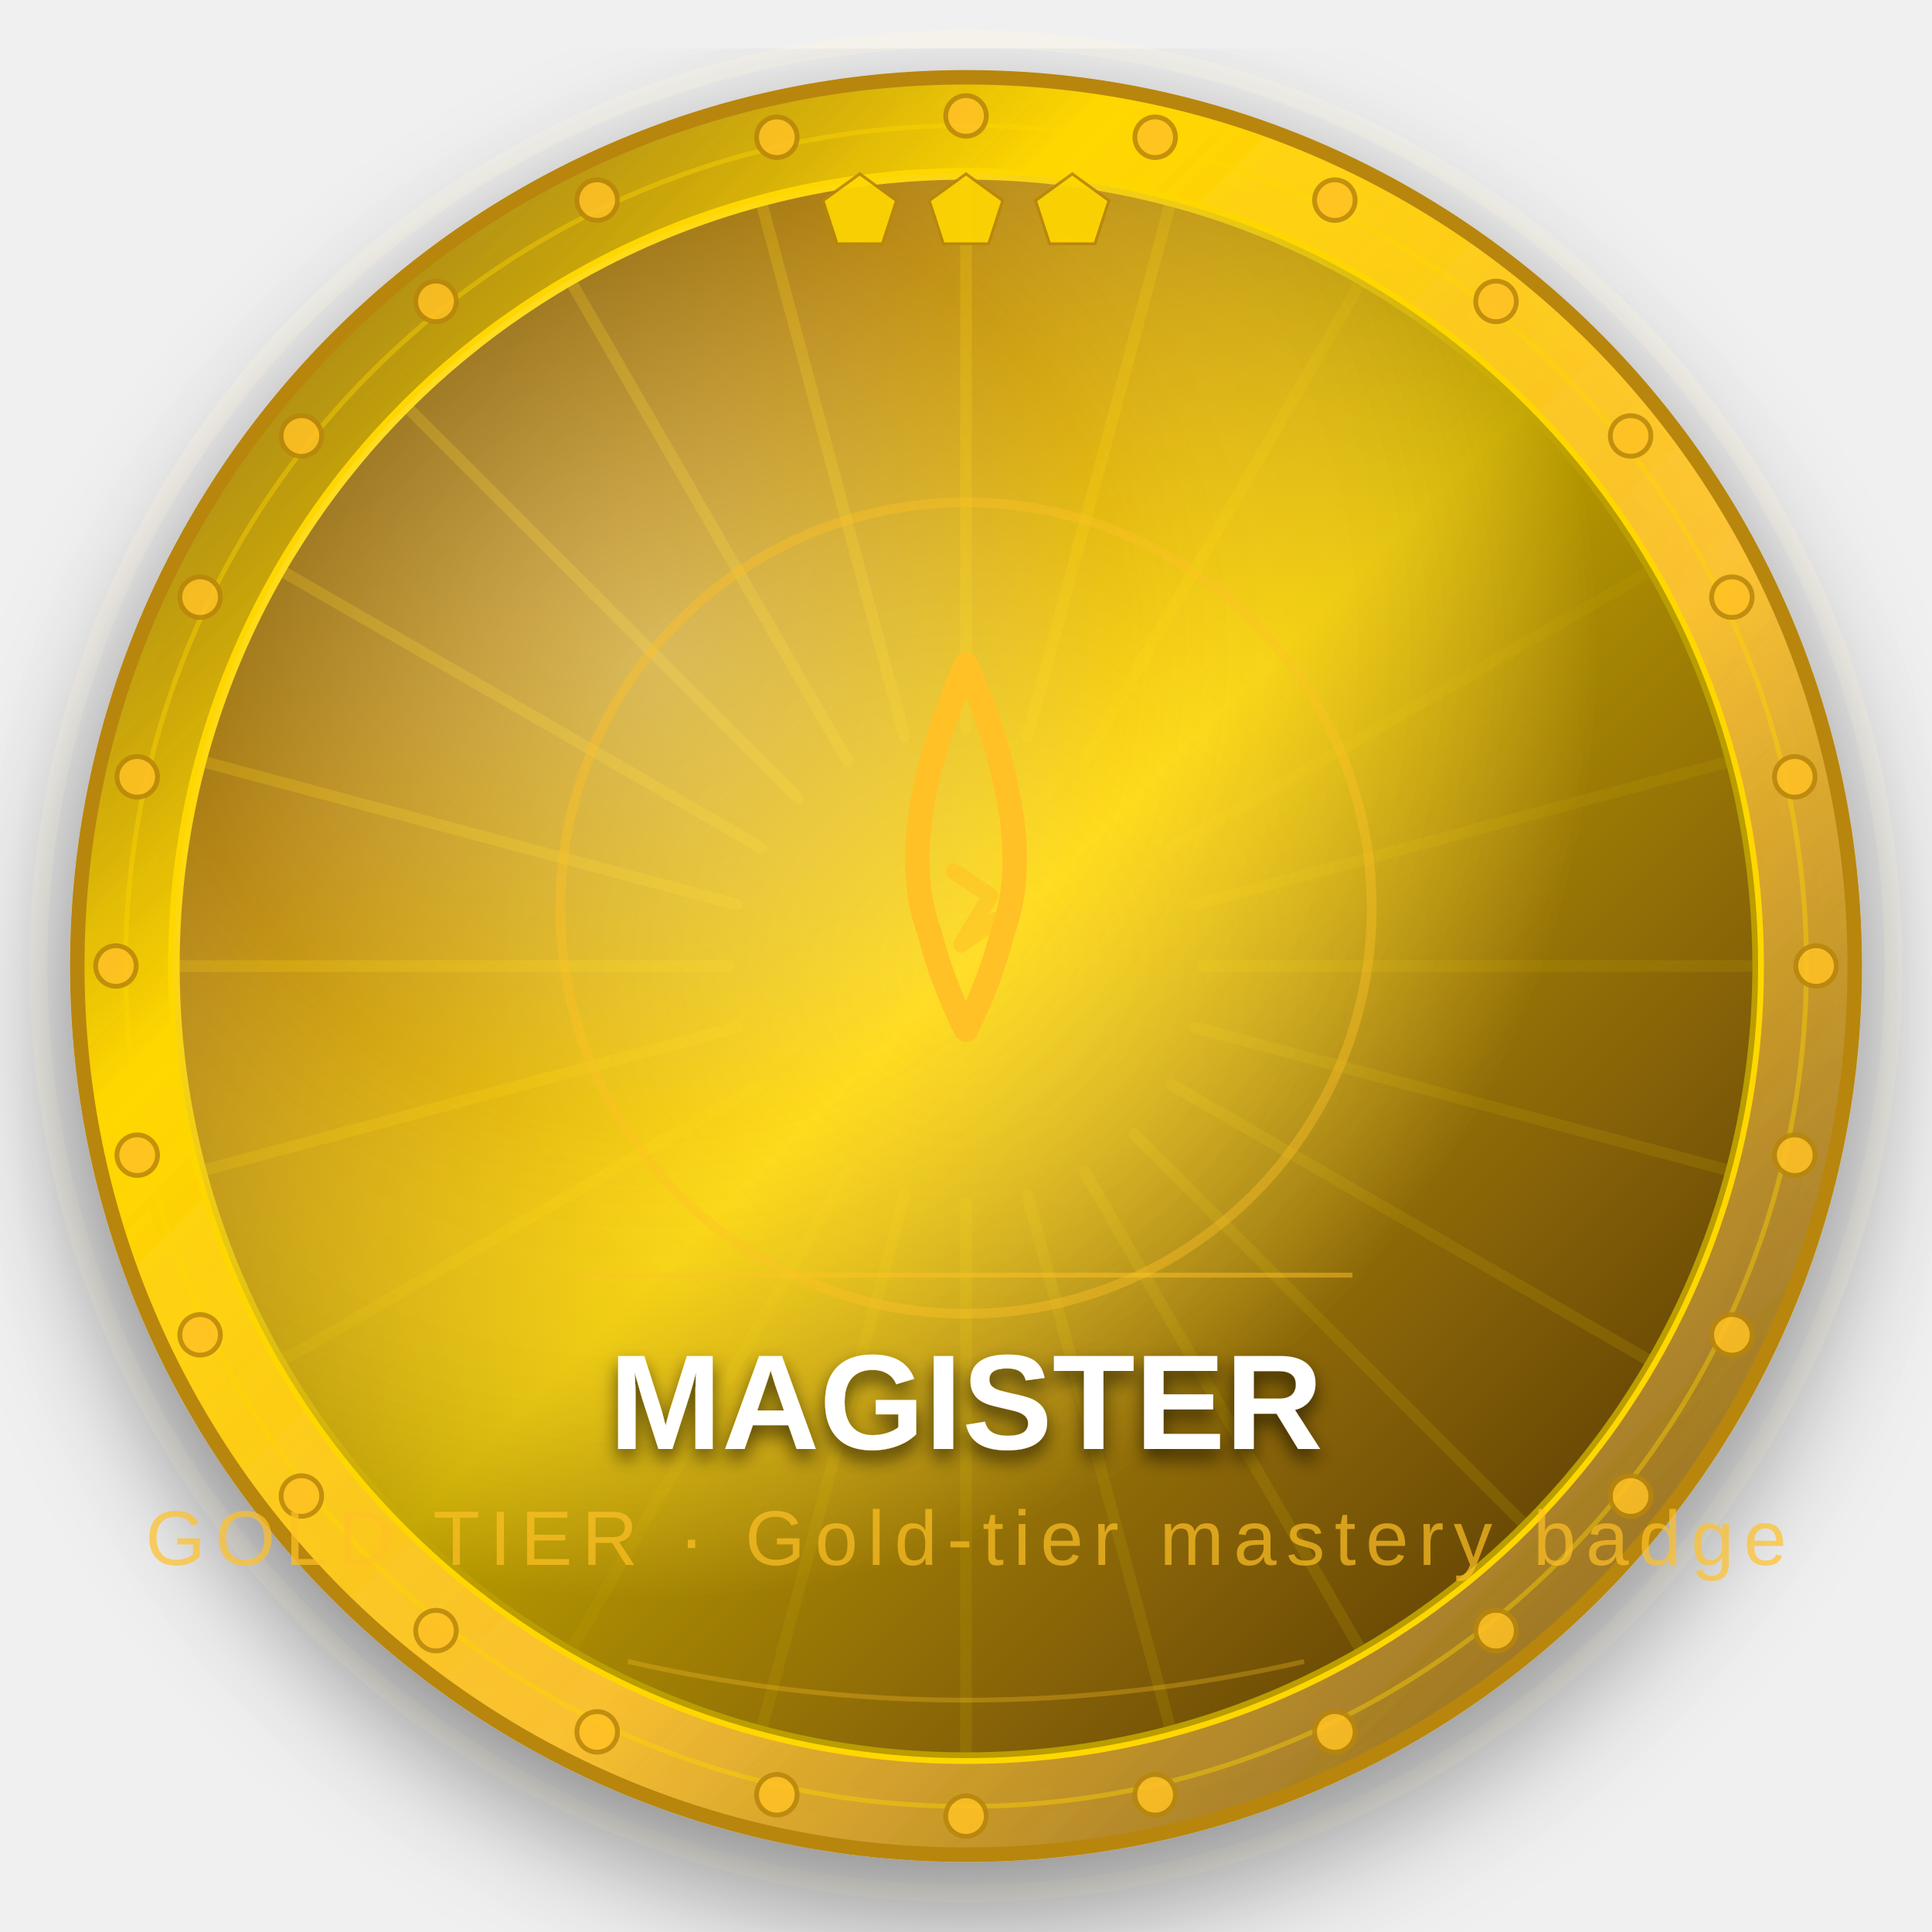
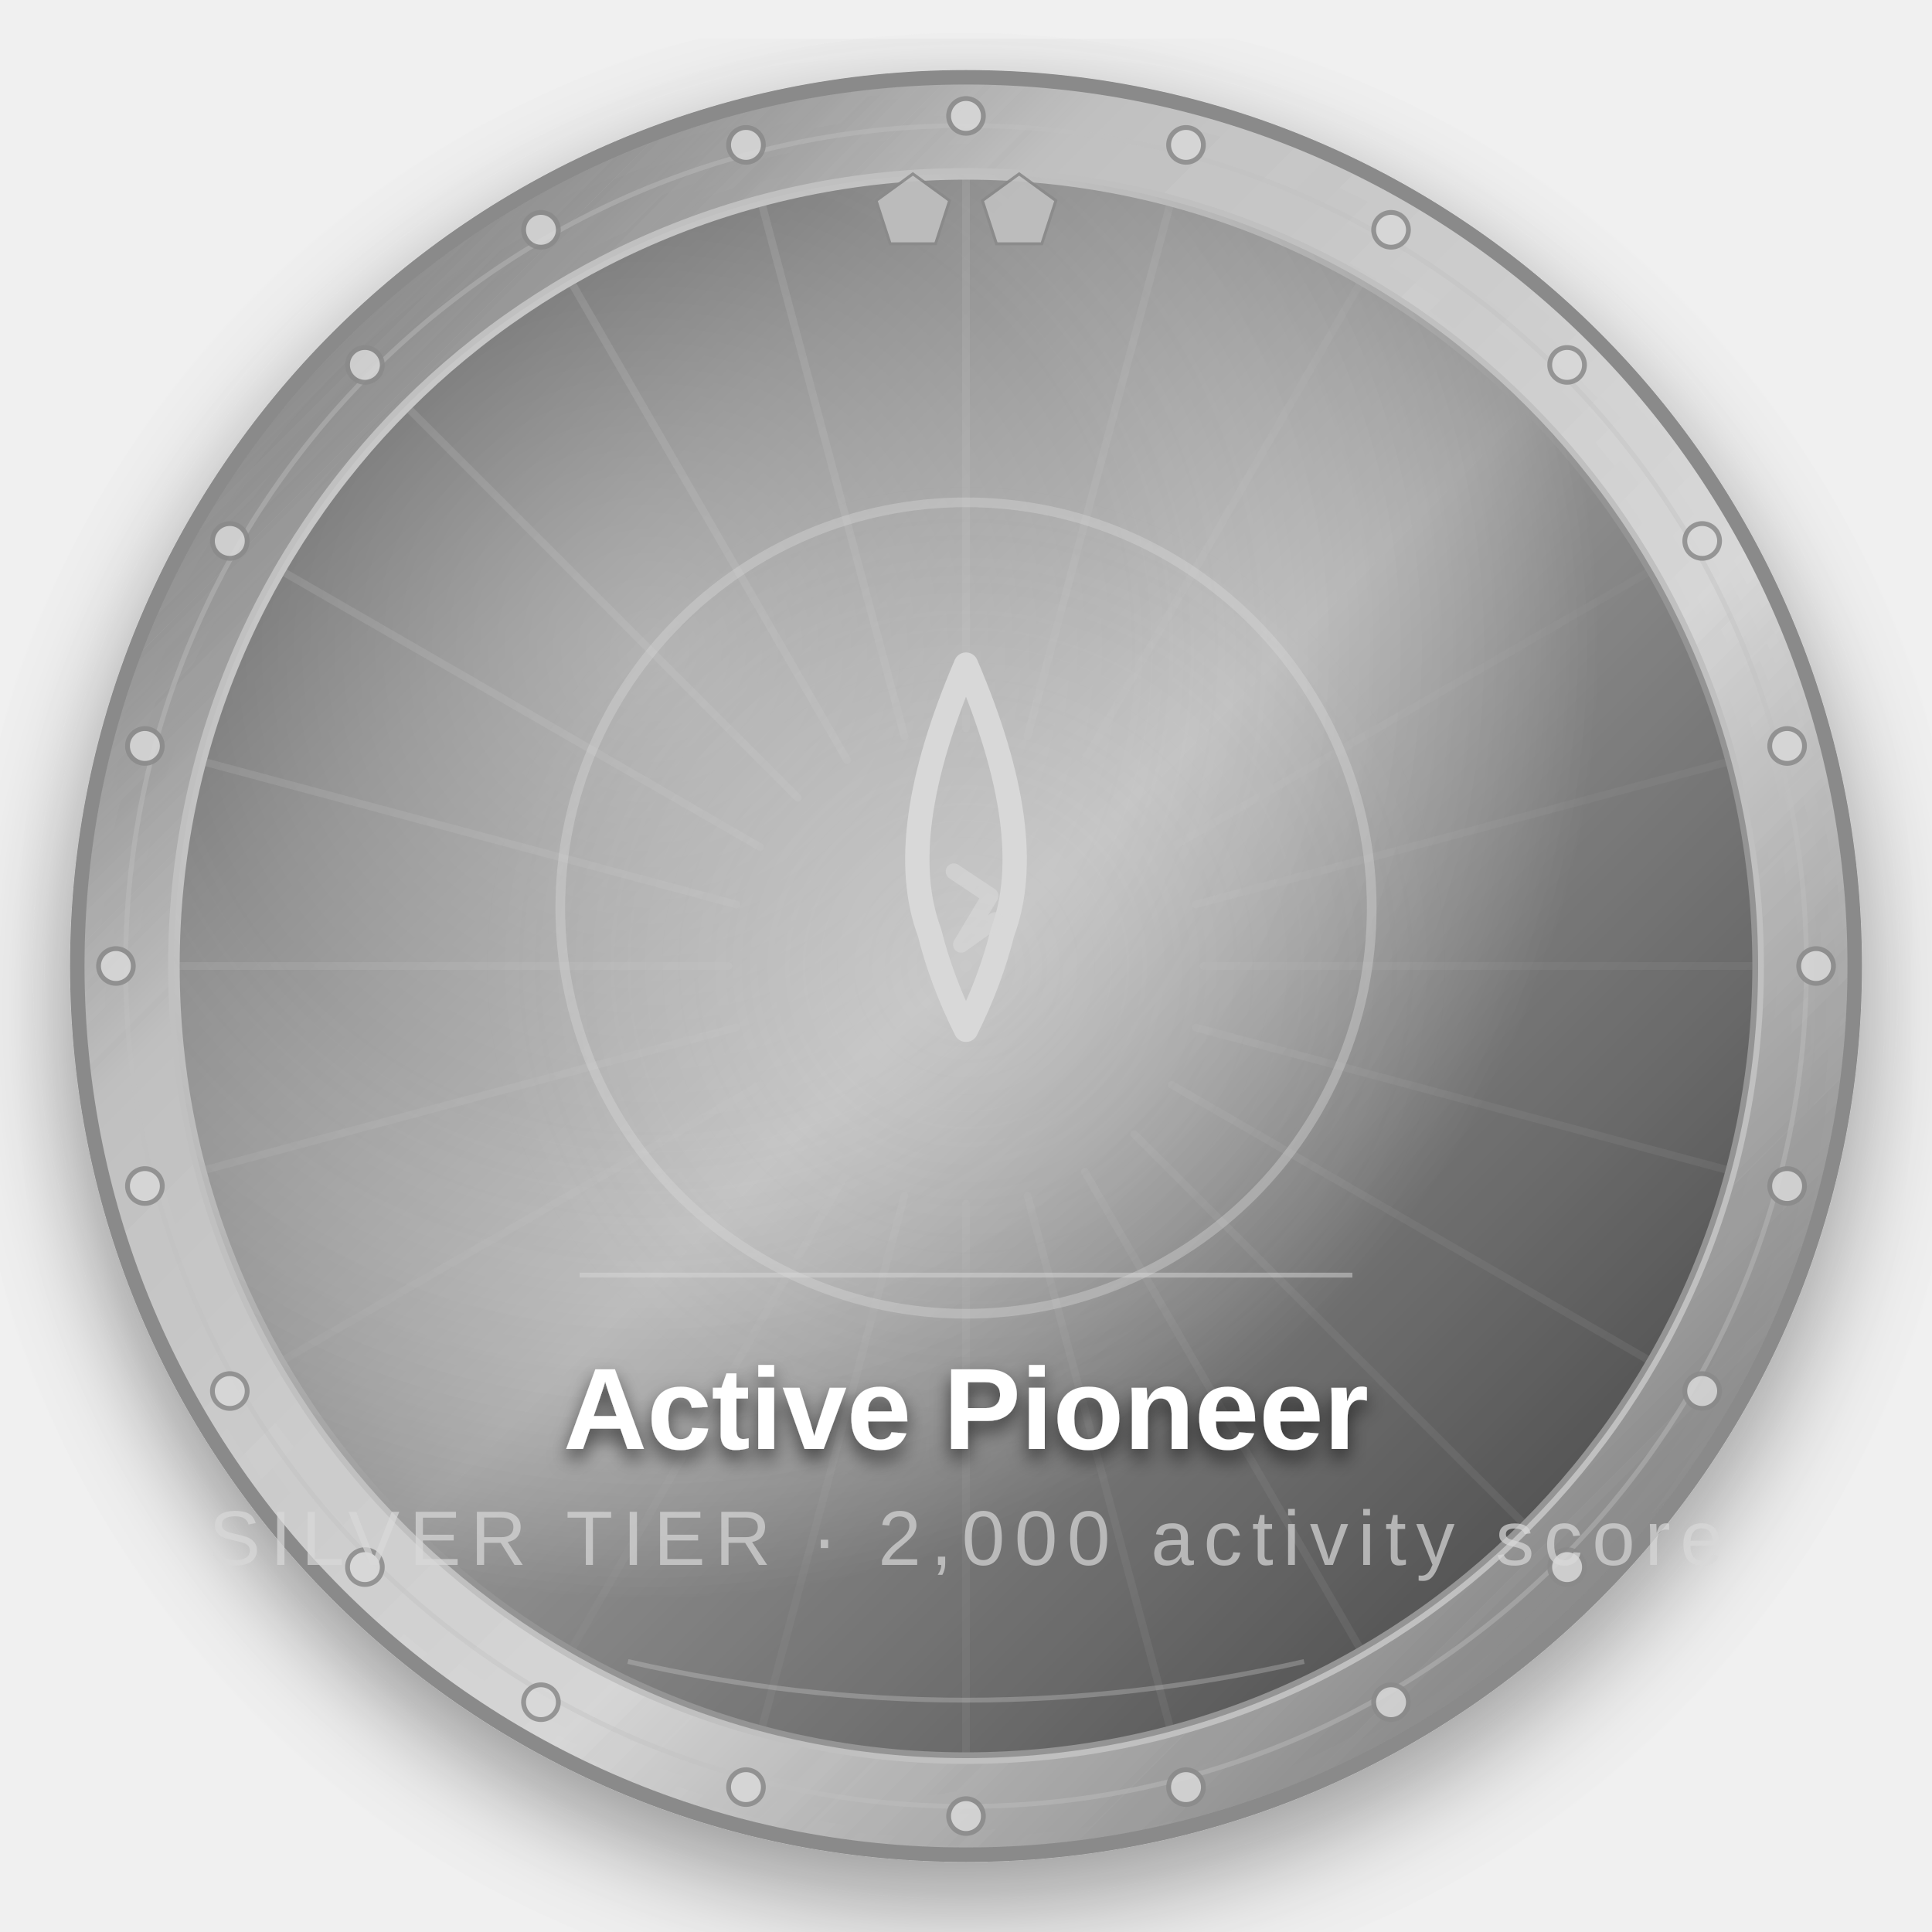
<svg xmlns="http://www.w3.org/2000/svg" viewBox="0 0 200 200" width="200" height="200">
  <defs>
    <linearGradient id="b12" x1="0%" y1="0%" x2="100%" y2="100%">
-       <stop offset="0%" stop-color="#5C3A00" />
-       <stop offset="25%" stop-color="#B8860B" />
-       <stop offset="50%" stop-color="#FFD700" />
-       <stop offset="75%" stop-color="#B8860B" />
-       <stop offset="100%" stop-color="#5C3A00" />
+       <stop offset="0%" stop-color="#4A4A4A" />
+       <stop offset="25%" stop-color="#8A8A8A" />
+       <stop offset="50%" stop-color="#C0C0C0" />
+       <stop offset="75%" stop-color="#8A8A8A" />
+       <stop offset="100%" stop-color="#4A4A4A" />
    </linearGradient>
    <linearGradient id="r12" x1="0%" y1="0%" x2="100%" y2="100%">
-       <stop offset="0%" stop-color="#5C3A00" stop-opacity="0.8" />
-       <stop offset="30%" stop-color="#FFD700" stop-opacity="1" />
-       <stop offset="60%" stop-color="#FFC125" stop-opacity="0.9" />
-       <stop offset="100%" stop-color="#5C3A00" stop-opacity="0.8" />
+       <stop offset="0%" stop-color="#4A4A4A" stop-opacity="0.8" />
+       <stop offset="30%" stop-color="#C0C0C0" stop-opacity="1" />
+       <stop offset="60%" stop-color="#D8D8D8" stop-opacity="0.9" />
+       <stop offset="100%" stop-color="#4A4A4A" stop-opacity="0.8" />
    </linearGradient>
    <radialGradient id="s12" cx="30%" cy="30%" r="60%">
-       <stop offset="0%" stop-color="#fff" stop-opacity="0.32" />
+       <stop offset="0%" stop-color="#fff" stop-opacity="0.28" />
      <stop offset="50%" stop-color="#fff" stop-opacity="0.05" />
-       <stop offset="100%" stop-color="#000" stop-opacity="0.27" />
+       <stop offset="100%" stop-color="#000" stop-opacity="0.23" />
    </radialGradient>
    <radialGradient id="c12" cx="50%" cy="50%" r="50%">
-       <stop offset="0%" stop-color="#FFF8DC" stop-opacity="0.12" />
-       <stop offset="100%" stop-color="#FFF8DC" stop-opacity="0" />
+       <stop offset="0%" stop-color="#E8E8E8" stop-opacity="0.12" />
+       <stop offset="100%" stop-color="#E8E8E8" stop-opacity="0" />
    </radialGradient>
    <filter id="sh12" x="-30%" y="-30%" width="160%" height="160%">
-       <feDropShadow dx="0" dy="5" stdDeviation="6" flood-color="#000" flood-opacity="0.45" />
+       <feDropShadow dx="0" dy="4" stdDeviation="5" flood-color="#000" flood-opacity="0.4" />
    </filter>
  </defs>
-   <circle cx="100" cy="100" r="96" fill="none" stroke="#FFF8DC" stroke-width="1.8" opacity="0.25" filter="url(#sh12)" />
-   <circle cx="100" cy="100" r="92" fill="url(#r12)" stroke="#B8860B" stroke-width="1.5" filter="url(#sh12)" />
-   <circle cx="100" cy="100" r="87" fill="none" stroke="#FFD700" stroke-width="0.5" opacity="0.4" />
-   <circle cx="100" cy="100" r="82" fill="url(#b12)" stroke="#FFD700" stroke-width="1.2" />
-   <line x1="124.6" y1="100" x2="182" y2="100" stroke="#FFD700" stroke-width="1.2" opacity="0.22" stroke-linecap="round" />
-   <line x1="123.762" y1="106.367" x2="179.206" y2="121.223" stroke="#FFD700" stroke-width="1.2" opacity="0.22" stroke-linecap="round" />
-   <line x1="121.304" y1="112.3" x2="171.014" y2="141" stroke="#FFD700" stroke-width="1.2" opacity="0.22" stroke-linecap="round" />
-   <line x1="117.395" y1="117.395" x2="157.983" y2="157.983" stroke="#FFD700" stroke-width="1.2" opacity="0.22" stroke-linecap="round" />
-   <line x1="112.3" y1="121.304" x2="141" y2="171.014" stroke="#FFD700" stroke-width="1.2" opacity="0.22" stroke-linecap="round" />
-   <line x1="106.367" y1="123.762" x2="121.223" y2="179.206" stroke="#FFD700" stroke-width="1.2" opacity="0.22" stroke-linecap="round" />
-   <line x1="100" y1="124.6" x2="100" y2="182" stroke="#FFD700" stroke-width="1.2" opacity="0.22" stroke-linecap="round" />
-   <line x1="93.633" y1="123.762" x2="78.777" y2="179.206" stroke="#FFD700" stroke-width="1.2" opacity="0.22" stroke-linecap="round" />
-   <line x1="87.7" y1="121.304" x2="59" y2="171.014" stroke="#FFD700" stroke-width="1.2" opacity="0.22" stroke-linecap="round" />
-   <line x1="82.605" y1="117.395" x2="42.017" y2="157.983" stroke="#FFD700" stroke-width="1.2" opacity="0.22" stroke-linecap="round" />
-   <line x1="78.696" y1="112.3" x2="28.986" y2="141" stroke="#FFD700" stroke-width="1.2" opacity="0.22" stroke-linecap="round" />
-   <line x1="76.238" y1="106.367" x2="20.794" y2="121.223" stroke="#FFD700" stroke-width="1.2" opacity="0.22" stroke-linecap="round" />
-   <line x1="75.4" y1="100" x2="18" y2="100" stroke="#FFD700" stroke-width="1.2" opacity="0.22" stroke-linecap="round" />
-   <line x1="76.238" y1="93.633" x2="20.794" y2="78.777" stroke="#FFD700" stroke-width="1.2" opacity="0.22" stroke-linecap="round" />
-   <line x1="78.696" y1="87.7" x2="28.986" y2="59" stroke="#FFD700" stroke-width="1.2" opacity="0.22" stroke-linecap="round" />
-   <line x1="82.605" y1="82.605" x2="42.017" y2="42.017" stroke="#FFD700" stroke-width="1.2" opacity="0.22" stroke-linecap="round" />
-   <line x1="87.7" y1="78.696" x2="59" y2="28.986" stroke="#FFD700" stroke-width="1.2" opacity="0.22" stroke-linecap="round" />
-   <line x1="93.633" y1="76.238" x2="78.777" y2="20.794" stroke="#FFD700" stroke-width="1.2" opacity="0.22" stroke-linecap="round" />
-   <line x1="100" y1="75.4" x2="100" y2="18" stroke="#FFD700" stroke-width="1.2" opacity="0.22" stroke-linecap="round" />
-   <line x1="106.367" y1="76.238" x2="121.223" y2="20.794" stroke="#FFD700" stroke-width="1.2" opacity="0.22" stroke-linecap="round" />
-   <line x1="112.3" y1="78.696" x2="141" y2="28.986" stroke="#FFD700" stroke-width="1.2" opacity="0.22" stroke-linecap="round" />
-   <line x1="117.395" y1="82.605" x2="157.983" y2="42.017" stroke="#FFD700" stroke-width="1.2" opacity="0.22" stroke-linecap="round" />
-   <line x1="121.304" y1="87.7" x2="171.014" y2="59" stroke="#FFD700" stroke-width="1.2" opacity="0.22" stroke-linecap="round" />
-   <line x1="123.762" y1="93.633" x2="179.206" y2="78.777" stroke="#FFD700" stroke-width="1.2" opacity="0.22" stroke-linecap="round" />
+   <circle cx="100" cy="100" r="96" fill="none" stroke="#E8E8E8" stroke-width="1.2" opacity="0.2" filter="url(#sh12)" />
+   <circle cx="100" cy="100" r="92" fill="url(#r12)" stroke="#8A8A8A" stroke-width="1.5" filter="url(#sh12)" />
+   <circle cx="100" cy="100" r="87" fill="none" stroke="#C0C0C0" stroke-width="0.5" opacity="0.4" />
+   <circle cx="100" cy="100" r="82" fill="url(#b12)" stroke="#C0C0C0" stroke-width="1.2" />
+   <line x1="124.6" y1="100" x2="182" y2="100" stroke="#C0C0C0" stroke-width="0.8" opacity="0.18" stroke-linecap="round" />
+   <line x1="123.762" y1="106.367" x2="179.206" y2="121.223" stroke="#C0C0C0" stroke-width="0.8" opacity="0.18" stroke-linecap="round" />
+   <line x1="121.304" y1="112.3" x2="171.014" y2="141" stroke="#C0C0C0" stroke-width="0.8" opacity="0.18" stroke-linecap="round" />
+   <line x1="117.395" y1="117.395" x2="157.983" y2="157.983" stroke="#C0C0C0" stroke-width="0.8" opacity="0.18" stroke-linecap="round" />
+   <line x1="112.3" y1="121.304" x2="141" y2="171.014" stroke="#C0C0C0" stroke-width="0.8" opacity="0.18" stroke-linecap="round" />
+   <line x1="106.367" y1="123.762" x2="121.223" y2="179.206" stroke="#C0C0C0" stroke-width="0.8" opacity="0.18" stroke-linecap="round" />
+   <line x1="100" y1="124.6" x2="100" y2="182" stroke="#C0C0C0" stroke-width="0.8" opacity="0.18" stroke-linecap="round" />
+   <line x1="93.633" y1="123.762" x2="78.777" y2="179.206" stroke="#C0C0C0" stroke-width="0.8" opacity="0.18" stroke-linecap="round" />
+   <line x1="87.7" y1="121.304" x2="59" y2="171.014" stroke="#C0C0C0" stroke-width="0.8" opacity="0.18" stroke-linecap="round" />
+   <line x1="82.605" y1="117.395" x2="42.017" y2="157.983" stroke="#C0C0C0" stroke-width="0.8" opacity="0.18" stroke-linecap="round" />
+   <line x1="78.696" y1="112.3" x2="28.986" y2="141" stroke="#C0C0C0" stroke-width="0.8" opacity="0.18" stroke-linecap="round" />
+   <line x1="76.238" y1="106.367" x2="20.794" y2="121.223" stroke="#C0C0C0" stroke-width="0.8" opacity="0.18" stroke-linecap="round" />
+   <line x1="75.4" y1="100" x2="18" y2="100" stroke="#C0C0C0" stroke-width="0.8" opacity="0.18" stroke-linecap="round" />
+   <line x1="76.238" y1="93.633" x2="20.794" y2="78.777" stroke="#C0C0C0" stroke-width="0.8" opacity="0.18" stroke-linecap="round" />
+   <line x1="78.696" y1="87.7" x2="28.986" y2="59" stroke="#C0C0C0" stroke-width="0.8" opacity="0.18" stroke-linecap="round" />
+   <line x1="82.605" y1="82.605" x2="42.017" y2="42.017" stroke="#C0C0C0" stroke-width="0.8" opacity="0.18" stroke-linecap="round" />
+   <line x1="87.7" y1="78.696" x2="59" y2="28.986" stroke="#C0C0C0" stroke-width="0.8" opacity="0.18" stroke-linecap="round" />
+   <line x1="93.633" y1="76.238" x2="78.777" y2="20.794" stroke="#C0C0C0" stroke-width="0.8" opacity="0.18" stroke-linecap="round" />
+   <line x1="100" y1="75.4" x2="100" y2="18" stroke="#C0C0C0" stroke-width="0.8" opacity="0.18" stroke-linecap="round" />
+   <line x1="106.367" y1="76.238" x2="121.223" y2="20.794" stroke="#C0C0C0" stroke-width="0.8" opacity="0.18" stroke-linecap="round" />
+   <line x1="112.3" y1="78.696" x2="141" y2="28.986" stroke="#C0C0C0" stroke-width="0.8" opacity="0.18" stroke-linecap="round" />
+   <line x1="117.395" y1="82.605" x2="157.983" y2="42.017" stroke="#C0C0C0" stroke-width="0.8" opacity="0.18" stroke-linecap="round" />
+   <line x1="121.304" y1="87.7" x2="171.014" y2="59" stroke="#C0C0C0" stroke-width="0.8" opacity="0.18" stroke-linecap="round" />
+   <line x1="123.762" y1="93.633" x2="179.206" y2="78.777" stroke="#C0C0C0" stroke-width="0.8" opacity="0.18" stroke-linecap="round" />
  <circle cx="100" cy="100" r="50" fill="url(#c12)" />
  <circle cx="100" cy="100" r="82" fill="url(#s12)" />
-   <circle cx="100" cy="12" r="2.1" fill="#FFC125" stroke="#B8860B" stroke-width="0.5" opacity="0.85" />
-   <circle cx="119.582" cy="14.206" r="2.1" fill="#FFC125" stroke="#B8860B" stroke-width="0.5" opacity="0.85" />
-   <circle cx="138.182" cy="20.715" r="2.1" fill="#FFC125" stroke="#B8860B" stroke-width="0.5" opacity="0.85" />
-   <circle cx="154.867" cy="31.199" r="2.1" fill="#FFC125" stroke="#B8860B" stroke-width="0.5" opacity="0.85" />
-   <circle cx="168.801" cy="45.133" r="2.1" fill="#FFC125" stroke="#B8860B" stroke-width="0.5" opacity="0.85" />
-   <circle cx="179.285" cy="61.818" r="2.1" fill="#FFC125" stroke="#B8860B" stroke-width="0.5" opacity="0.85" />
-   <circle cx="185.794" cy="80.418" r="2.1" fill="#FFC125" stroke="#B8860B" stroke-width="0.5" opacity="0.85" />
-   <circle cx="188" cy="100" r="2.1" fill="#FFC125" stroke="#B8860B" stroke-width="0.5" opacity="0.85" />
-   <circle cx="185.794" cy="119.582" r="2.1" fill="#FFC125" stroke="#B8860B" stroke-width="0.5" opacity="0.85" />
-   <circle cx="179.285" cy="138.182" r="2.1" fill="#FFC125" stroke="#B8860B" stroke-width="0.5" opacity="0.85" />
-   <circle cx="168.801" cy="154.867" r="2.1" fill="#FFC125" stroke="#B8860B" stroke-width="0.5" opacity="0.85" />
-   <circle cx="154.867" cy="168.801" r="2.1" fill="#FFC125" stroke="#B8860B" stroke-width="0.5" opacity="0.85" />
-   <circle cx="138.182" cy="179.285" r="2.1" fill="#FFC125" stroke="#B8860B" stroke-width="0.5" opacity="0.85" />
-   <circle cx="119.582" cy="185.794" r="2.1" fill="#FFC125" stroke="#B8860B" stroke-width="0.5" opacity="0.85" />
-   <circle cx="100" cy="188" r="2.1" fill="#FFC125" stroke="#B8860B" stroke-width="0.5" opacity="0.85" />
-   <circle cx="80.418" cy="185.794" r="2.1" fill="#FFC125" stroke="#B8860B" stroke-width="0.5" opacity="0.85" />
-   <circle cx="61.818" cy="179.285" r="2.1" fill="#FFC125" stroke="#B8860B" stroke-width="0.5" opacity="0.85" />
-   <circle cx="45.133" cy="168.801" r="2.1" fill="#FFC125" stroke="#B8860B" stroke-width="0.5" opacity="0.85" />
-   <circle cx="31.199" cy="154.867" r="2.1" fill="#FFC125" stroke="#B8860B" stroke-width="0.5" opacity="0.85" />
-   <circle cx="20.715" cy="138.182" r="2.1" fill="#FFC125" stroke="#B8860B" stroke-width="0.5" opacity="0.85" />
-   <circle cx="14.206" cy="119.582" r="2.1" fill="#FFC125" stroke="#B8860B" stroke-width="0.5" opacity="0.85" />
-   <circle cx="12" cy="100" r="2.1" fill="#FFC125" stroke="#B8860B" stroke-width="0.5" opacity="0.85" />
-   <circle cx="14.206" cy="80.418" r="2.1" fill="#FFC125" stroke="#B8860B" stroke-width="0.5" opacity="0.85" />
-   <circle cx="20.715" cy="61.818" r="2.1" fill="#FFC125" stroke="#B8860B" stroke-width="0.5" opacity="0.85" />
-   <circle cx="31.199" cy="45.133" r="2.1" fill="#FFC125" stroke="#B8860B" stroke-width="0.5" opacity="0.85" />
-   <circle cx="45.133" cy="31.199" r="2.1" fill="#FFC125" stroke="#B8860B" stroke-width="0.5" opacity="0.85" />
-   <circle cx="61.818" cy="20.715" r="2.1" fill="#FFC125" stroke="#B8860B" stroke-width="0.5" opacity="0.85" />
-   <circle cx="80.418" cy="14.206" r="2.1" fill="#FFC125" stroke="#B8860B" stroke-width="0.5" opacity="0.85" />
-   <polygon points="89,18 92.804,20.764 91.351,25.236 86.649,25.236 85.196,20.764" fill="#FFD700" stroke="#B8860B" stroke-width="0.3" opacity="0.9" />
-   <polygon points="100,18 103.804,20.764 102.351,25.236 97.649,25.236 96.196,20.764" fill="#FFD700" stroke="#B8860B" stroke-width="0.3" opacity="0.9" />
-   <polygon points="111,18 114.804,20.764 113.351,25.236 108.649,25.236 107.196,20.764" fill="#FFD700" stroke="#B8860B" stroke-width="0.3" opacity="0.9" />
-   <circle cx="100" cy="94" r="42" fill="none" stroke="#FFC125" stroke-width="1" opacity="0.4" />
+   <circle cx="100" cy="12" r="1.8" fill="#D8D8D8" stroke="#8A8A8A" stroke-width="0.5" opacity="0.85" />
+   <circle cx="122.776" cy="14.999" r="1.8" fill="#D8D8D8" stroke="#8A8A8A" stroke-width="0.5" opacity="0.85" />
+   <circle cx="144" cy="23.79" r="1.8" fill="#D8D8D8" stroke="#8A8A8A" stroke-width="0.5" opacity="0.85" />
+   <circle cx="162.225" cy="37.775" r="1.8" fill="#D8D8D8" stroke="#8A8A8A" stroke-width="0.5" opacity="0.85" />
+   <circle cx="176.21" cy="56" r="1.8" fill="#D8D8D8" stroke="#8A8A8A" stroke-width="0.5" opacity="0.85" />
+   <circle cx="185.001" cy="77.224" r="1.8" fill="#D8D8D8" stroke="#8A8A8A" stroke-width="0.5" opacity="0.85" />
+   <circle cx="188" cy="100" r="1.8" fill="#D8D8D8" stroke="#8A8A8A" stroke-width="0.5" opacity="0.85" />
+   <circle cx="185.001" cy="122.776" r="1.8" fill="#D8D8D8" stroke="#8A8A8A" stroke-width="0.5" opacity="0.85" />
+   <circle cx="176.21" cy="144" r="1.8" fill="#D8D8D8" stroke="#8A8A8A" stroke-width="0.5" opacity="0.85" />
+   <circle cx="162.225" cy="162.225" r="1.8" fill="#D8D8D8" stroke="#8A8A8A" stroke-width="0.5" opacity="0.85" />
+   <circle cx="144" cy="176.21" r="1.8" fill="#D8D8D8" stroke="#8A8A8A" stroke-width="0.5" opacity="0.85" />
+   <circle cx="122.776" cy="185.001" r="1.8" fill="#D8D8D8" stroke="#8A8A8A" stroke-width="0.5" opacity="0.85" />
+   <circle cx="100" cy="188" r="1.8" fill="#D8D8D8" stroke="#8A8A8A" stroke-width="0.5" opacity="0.85" />
+   <circle cx="77.224" cy="185.001" r="1.8" fill="#D8D8D8" stroke="#8A8A8A" stroke-width="0.5" opacity="0.85" />
+   <circle cx="56" cy="176.21" r="1.8" fill="#D8D8D8" stroke="#8A8A8A" stroke-width="0.5" opacity="0.85" />
+   <circle cx="37.775" cy="162.225" r="1.8" fill="#D8D8D8" stroke="#8A8A8A" stroke-width="0.5" opacity="0.85" />
+   <circle cx="23.79" cy="144" r="1.8" fill="#D8D8D8" stroke="#8A8A8A" stroke-width="0.5" opacity="0.85" />
+   <circle cx="14.999" cy="122.776" r="1.8" fill="#D8D8D8" stroke="#8A8A8A" stroke-width="0.5" opacity="0.85" />
+   <circle cx="12" cy="100" r="1.8" fill="#D8D8D8" stroke="#8A8A8A" stroke-width="0.5" opacity="0.85" />
+   <circle cx="14.999" cy="77.224" r="1.8" fill="#D8D8D8" stroke="#8A8A8A" stroke-width="0.5" opacity="0.85" />
+   <circle cx="23.79" cy="56" r="1.8" fill="#D8D8D8" stroke="#8A8A8A" stroke-width="0.5" opacity="0.85" />
+   <circle cx="37.775" cy="37.775" r="1.8" fill="#D8D8D8" stroke="#8A8A8A" stroke-width="0.5" opacity="0.85" />
+   <circle cx="56" cy="23.79" r="1.8" fill="#D8D8D8" stroke="#8A8A8A" stroke-width="0.5" opacity="0.85" />
+   <circle cx="77.224" cy="14.999" r="1.8" fill="#D8D8D8" stroke="#8A8A8A" stroke-width="0.5" opacity="0.85" />
+   <polygon points="94.5,18 98.304,20.764 96.851,25.236 92.149,25.236 90.696,20.764" fill="#C0C0C0" stroke="#8A8A8A" stroke-width="0.3" opacity="0.9" />
+   <polygon points="105.5,18 109.304,20.764 107.851,25.236 103.149,25.236 101.696,20.764" fill="#C0C0C0" stroke="#8A8A8A" stroke-width="0.3" opacity="0.9" />
+   <circle cx="100" cy="94" r="42" fill="none" stroke="#D8D8D8" stroke-width="1" opacity="0.4" />
  <g>
    <g transform="translate(100,94)">
-       <path d="M0 -25.2 Q7.56 -7.56 3.78 2.52 Q2.52 7.56 0 12.6 Q-2.52 7.56 -3.78 2.52 Q-7.56 -7.56 0 -25.2Z" fill="none" stroke="#FFC125" stroke-width="2.52" stroke-linejoin="round" />
-       <path d="M-1.26 -3.78 L2.52 -1.26 L-0.504 3.78 L3.024 1.26" fill="none" stroke="#FFC125" stroke-width="1.68" stroke-linecap="round" stroke-linejoin="round" opacity="0.6" />
+       <path d="M0 -25.2 Q7.56 -7.56 3.78 2.52 Q2.52 7.56 0 12.6 Q-2.52 7.56 -3.78 2.52 Q-7.56 -7.56 0 -25.2Z" fill="none" stroke="#D8D8D8" stroke-width="2.52" stroke-linejoin="round" />
+       <path d="M-1.26 -3.78 L2.52 -1.26 L-0.504 3.78 L3.024 1.26" fill="none" stroke="#D8D8D8" stroke-width="1.68" stroke-linecap="round" stroke-linejoin="round" opacity="0.6" />
    </g>
  </g>
-   <line x1="60" y1="132" x2="140" y2="132" stroke="#FFC125" stroke-width="0.5" opacity="0.5" />
-   <text x="100" y="150" text-anchor="middle" font-size="14" font-weight="bold" fill="#fff" font-family="Arial,sans-serif" filter="drop-shadow(0 1px 1px rgba(0,0,0,0.6))">MAGISTER</text>
-   <text x="100" y="162" text-anchor="middle" font-size="8" fill="#FFC125" opacity="0.7" font-family="Arial,sans-serif" letter-spacing="1">GOLD TIER · Gold-tier mastery badge</text>
-   <path d="M65 172 Q100 180 135 172" fill="none" stroke="#FFC125" stroke-width="0.5" opacity="0.3" />
+   <line x1="60" y1="132" x2="140" y2="132" stroke="#D8D8D8" stroke-width="0.5" opacity="0.5" />
+   <text x="100" y="150" text-anchor="middle" font-size="12" font-weight="bold" fill="#fff" font-family="Arial,sans-serif" filter="drop-shadow(0 1px 1px rgba(0,0,0,0.6))">Active Pioneer</text>
+   <text x="100" y="162" text-anchor="middle" font-size="8" fill="#D8D8D8" opacity="0.7" font-family="Arial,sans-serif" letter-spacing="1">SILVER TIER · 2,000 activity score</text>
+   <path d="M65 172 Q100 180 135 172" fill="none" stroke="#D8D8D8" stroke-width="0.5" opacity="0.3" />
</svg>
